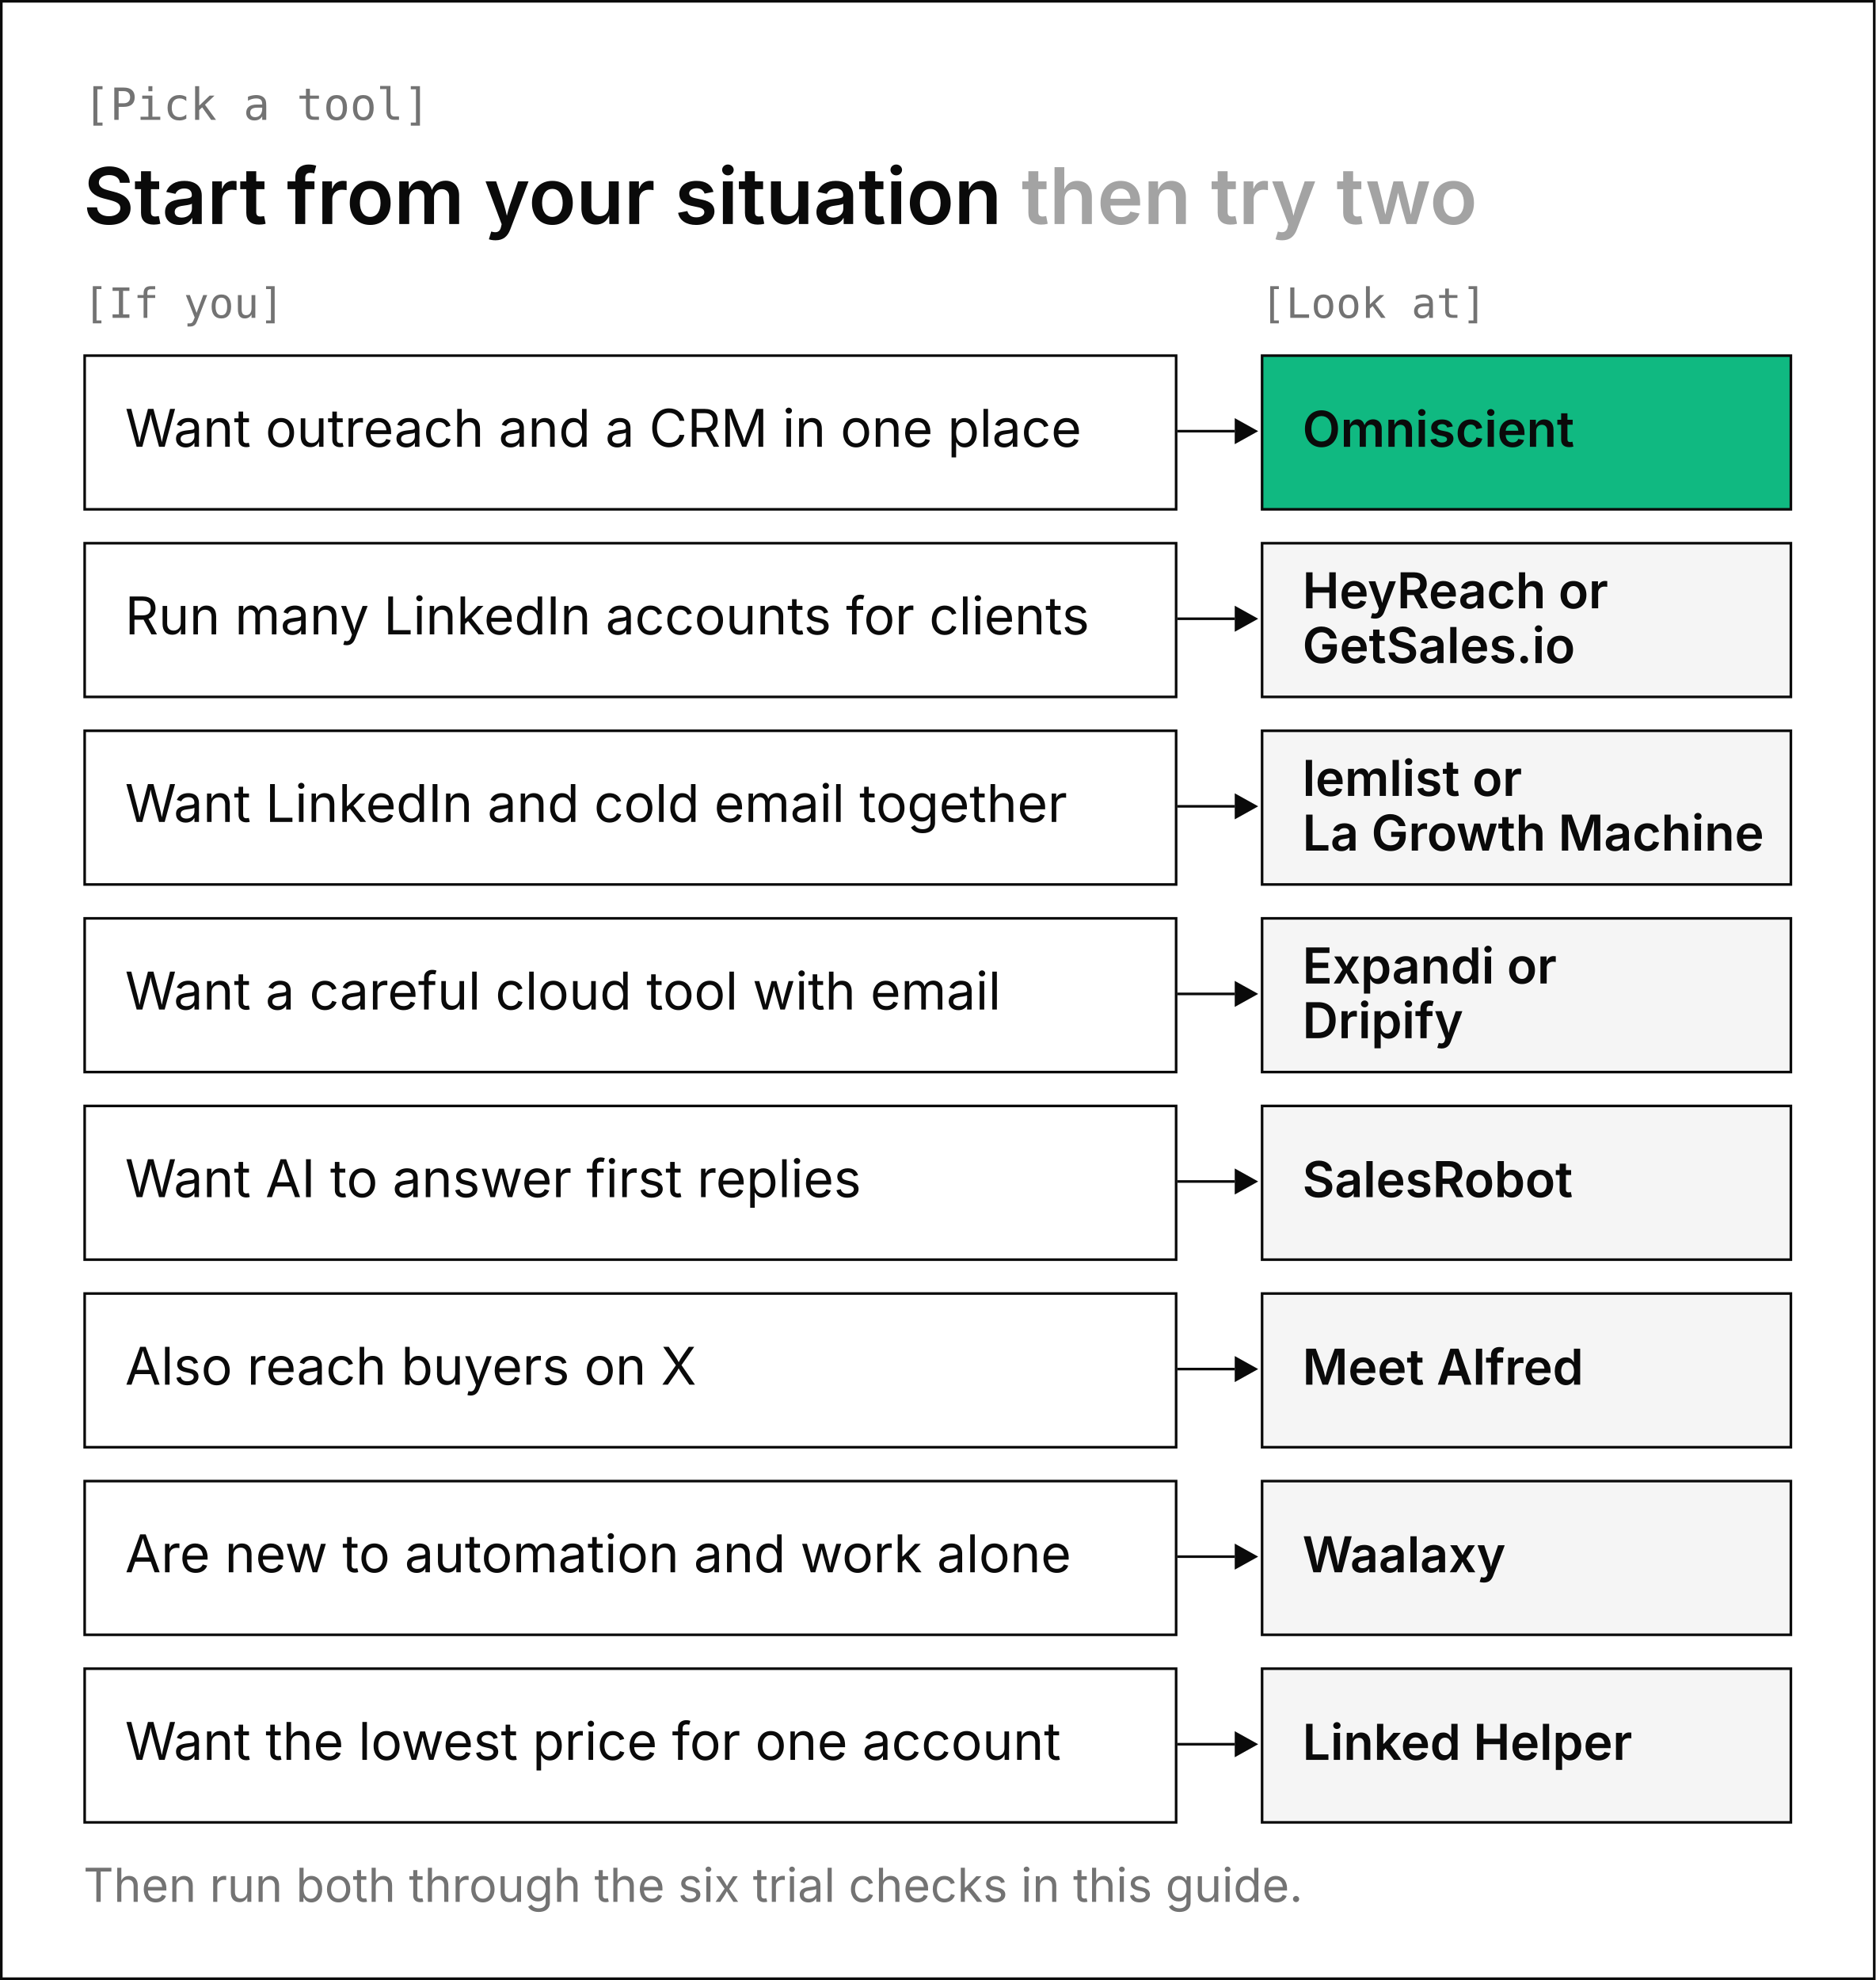
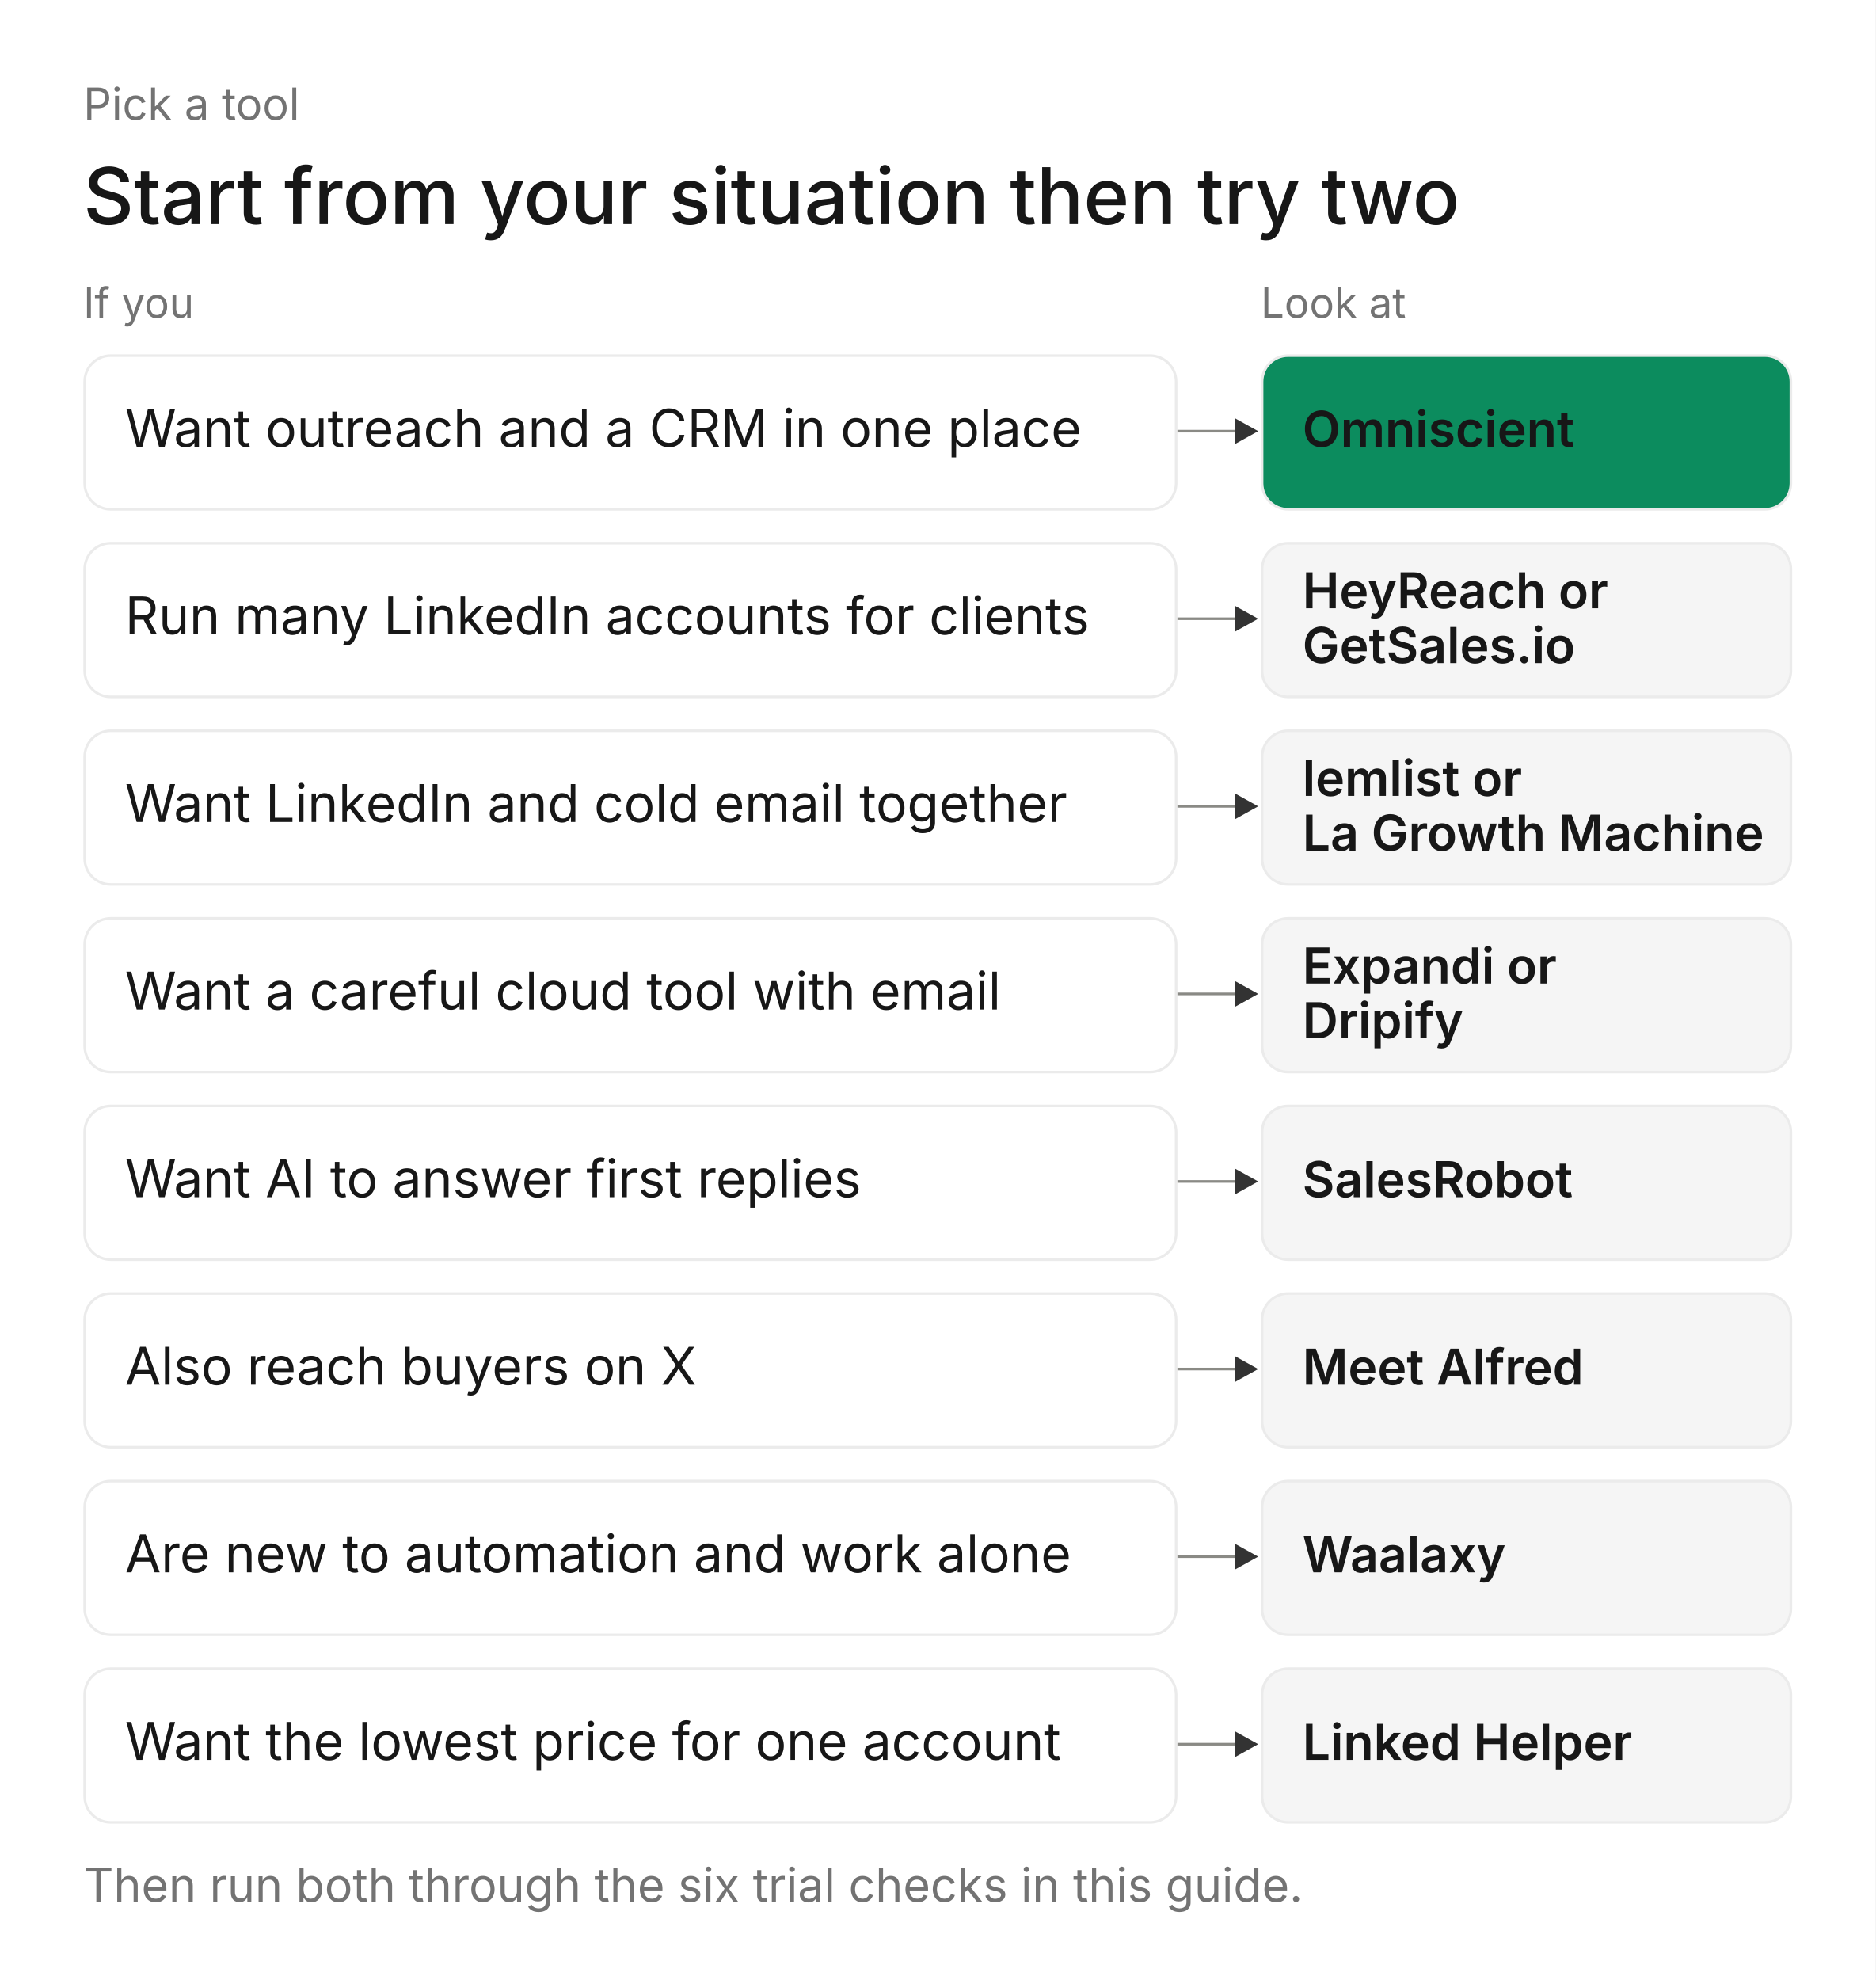
<svg xmlns="http://www.w3.org/2000/svg" viewBox="0 0 720 760" width="720" height="760" role="img" aria-labelledby="t d" font-family="Inter, system-ui, sans-serif">
  <rect width="720" height="760" fill="#ffffff" />
-   <rect x="0.5" y="0.5" width="719" height="759" fill="none" stroke="#0a0a0a" />
-   <text x="32" y="46" font-family="Geist Mono, ui-monospace, monospace" font-size="17" fill="#737373">[Pick a tool]</text>
-   <text x="32" y="86" font-size="30" font-weight="600" fill="#0a0a0a">Start from your situation <tspan fill="#a3a3a3">then try two</tspan>
+   <text x="32" y="46" font-family="Inter, system-ui, sans-serif" font-size="17" fill="#737373">Pick a tool</text>
+   <text x="32" y="86" font-size="30" font-weight="500" fill="#171717">Start from your situation <tspan fill="#171717">then try two</tspan>
  </text>
-   <text x="32" y="122" font-family="Geist Mono, ui-monospace, monospace" font-size="16" fill="#737373">[If you]</text>
-   <text x="484" y="122" font-family="Geist Mono, ui-monospace, monospace" font-size="16" fill="#737373">[Look at]</text>
-   <rect x="32.5" y="136.5" width="419" height="59" fill="#ffffff" stroke="#0a0a0a" />
-   <text x="48" y="171.5" font-size="20" fill="#0a0a0a">Want outreach and a CRM in one place</text>
-   <line x1="452" x2="474" y1="165.5" y2="165.5" stroke="#0a0a0a" />
-   <polygon points="474,160.5 483,165.5 474,170.5" fill="#0a0a0a" />
-   <rect x="484.5" y="136.5" width="203" height="59" fill="#10b981" stroke="#0a0a0a" />
-   <text x="500" y="171.5" font-size="19" font-weight="600" fill="#0a0a0a">Omniscient</text>
-   <rect x="32.5" y="208.5" width="419" height="59" fill="#ffffff" stroke="#0a0a0a" />
-   <text x="48" y="243.5" font-size="20" fill="#0a0a0a">Run many LinkedIn accounts for clients</text>
-   <line x1="452" x2="474" y1="237.5" y2="237.5" stroke="#0a0a0a" />
-   <polygon points="474,232.5 483,237.5 474,242.5" fill="#0a0a0a" />
-   <rect x="484.5" y="208.5" width="203" height="59" fill="#f5f5f5" stroke="#0a0a0a" />
-   <text x="500" y="233.5" font-size="19" font-weight="600" fill="#0a0a0a">HeyReach or</text>
-   <text x="500" y="254.5" font-size="19" font-weight="600" fill="#0a0a0a">GetSales.io</text>
-   <rect x="32.5" y="280.5" width="419" height="59" fill="#ffffff" stroke="#0a0a0a" />
-   <text x="48" y="315.5" font-size="20" fill="#0a0a0a">Want LinkedIn and cold email together</text>
-   <line x1="452" x2="474" y1="309.5" y2="309.5" stroke="#0a0a0a" />
-   <polygon points="474,304.5 483,309.5 474,314.5" fill="#0a0a0a" />
-   <rect x="484.5" y="280.5" width="203" height="59" fill="#f5f5f5" stroke="#0a0a0a" />
-   <text x="500" y="305.5" font-size="19" font-weight="600" fill="#0a0a0a">lemlist or</text>
-   <text x="500" y="326.5" font-size="19" font-weight="600" fill="#0a0a0a">La Growth Machine</text>
-   <rect x="32.5" y="352.5" width="419" height="59" fill="#ffffff" stroke="#0a0a0a" />
-   <text x="48" y="387.5" font-size="20" fill="#0a0a0a">Want a careful cloud tool with email</text>
-   <line x1="452" x2="474" y1="381.5" y2="381.5" stroke="#0a0a0a" />
-   <polygon points="474,376.5 483,381.5 474,386.5" fill="#0a0a0a" />
-   <rect x="484.5" y="352.5" width="203" height="59" fill="#f5f5f5" stroke="#0a0a0a" />
-   <text x="500" y="377.5" font-size="19" font-weight="600" fill="#0a0a0a">Expandi or</text>
-   <text x="500" y="398.5" font-size="19" font-weight="600" fill="#0a0a0a">Dripify</text>
-   <rect x="32.5" y="424.5" width="419" height="59" fill="#ffffff" stroke="#0a0a0a" />
-   <text x="48" y="459.5" font-size="20" fill="#0a0a0a">Want AI to answer first replies</text>
-   <line x1="452" x2="474" y1="453.5" y2="453.5" stroke="#0a0a0a" />
-   <polygon points="474,448.5 483,453.5 474,458.5" fill="#0a0a0a" />
-   <rect x="484.5" y="424.5" width="203" height="59" fill="#f5f5f5" stroke="#0a0a0a" />
-   <text x="500" y="459.5" font-size="19" font-weight="600" fill="#0a0a0a">SalesRobot</text>
-   <rect x="32.5" y="496.5" width="419" height="59" fill="#ffffff" stroke="#0a0a0a" />
-   <text x="48" y="531.5" font-size="20" fill="#0a0a0a">Also reach buyers on X</text>
-   <line x1="452" x2="474" y1="525.5" y2="525.5" stroke="#0a0a0a" />
-   <polygon points="474,520.5 483,525.5 474,530.5" fill="#0a0a0a" />
-   <rect x="484.5" y="496.5" width="203" height="59" fill="#f5f5f5" stroke="#0a0a0a" />
-   <text x="500" y="531.5" font-size="19" font-weight="600" fill="#0a0a0a">Meet Alfred</text>
-   <rect x="32.5" y="568.5" width="419" height="59" fill="#ffffff" stroke="#0a0a0a" />
-   <text x="48" y="603.5" font-size="20" fill="#0a0a0a">Are new to automation and work alone</text>
-   <line x1="452" x2="474" y1="597.5" y2="597.5" stroke="#0a0a0a" />
-   <polygon points="474,592.5 483,597.5 474,602.5" fill="#0a0a0a" />
-   <rect x="484.5" y="568.5" width="203" height="59" fill="#f5f5f5" stroke="#0a0a0a" />
-   <text x="500" y="603.5" font-size="19" font-weight="600" fill="#0a0a0a">Waalaxy</text>
-   <rect x="32.5" y="640.5" width="419" height="59" fill="#ffffff" stroke="#0a0a0a" />
-   <text x="48" y="675.5" font-size="20" fill="#0a0a0a">Want the lowest price for one account</text>
-   <line x1="452" x2="474" y1="669.5" y2="669.5" stroke="#0a0a0a" />
-   <polygon points="474,664.5 483,669.5 474,674.5" fill="#0a0a0a" />
-   <rect x="484.5" y="640.5" width="203" height="59" fill="#f5f5f5" stroke="#0a0a0a" />
-   <text x="500" y="675.5" font-size="19" font-weight="600" fill="#0a0a0a">Linked Helper</text>
+   <text x="32" y="122" font-family="Inter, system-ui, sans-serif" font-size="16" fill="#737373">If you</text>
+   <text x="484" y="122" font-family="Inter, system-ui, sans-serif" font-size="16" fill="#737373">Look at</text>
+   <rect x="32.5" y="136.5" width="419" height="59" fill="#ffffff" stroke="#ebebeb" rx="10" />
+   <text x="48" y="171.5" font-size="20" fill="#171717">Want outreach and a CRM in one place</text>
+   <line x1="452" x2="474" y1="165.5" y2="165.5" stroke="#8a8a85" />
+   <polygon points="474,160.5 483,165.5 474,170.5" fill="#333333" />
+   <rect x="484.5" y="136.5" width="203" height="59" fill="#0c8c5e" stroke="#ebebeb" rx="10" />
+   <text x="500" y="171.5" font-size="19" font-weight="600" fill="#171717">Omniscient</text>
+   <rect x="32.5" y="208.5" width="419" height="59" fill="#ffffff" stroke="#ebebeb" rx="10" />
+   <text x="48" y="243.5" font-size="20" fill="#171717">Run many LinkedIn accounts for clients</text>
+   <line x1="452" x2="474" y1="237.5" y2="237.5" stroke="#8a8a85" />
+   <polygon points="474,232.5 483,237.5 474,242.5" fill="#333333" />
+   <rect x="484.5" y="208.5" width="203" height="59" fill="#f5f5f5" stroke="#ebebeb" rx="10" />
+   <text x="500" y="233.5" font-size="19" font-weight="600" fill="#171717">HeyReach or</text>
+   <text x="500" y="254.5" font-size="19" font-weight="600" fill="#171717">GetSales.io</text>
+   <rect x="32.5" y="280.5" width="419" height="59" fill="#ffffff" stroke="#ebebeb" rx="10" />
+   <text x="48" y="315.5" font-size="20" fill="#171717">Want LinkedIn and cold email together</text>
+   <line x1="452" x2="474" y1="309.5" y2="309.5" stroke="#8a8a85" />
+   <polygon points="474,304.5 483,309.5 474,314.5" fill="#333333" />
+   <rect x="484.5" y="280.5" width="203" height="59" fill="#f5f5f5" stroke="#ebebeb" rx="10" />
+   <text x="500" y="305.5" font-size="19" font-weight="600" fill="#171717">lemlist or</text>
+   <text x="500" y="326.5" font-size="19" font-weight="600" fill="#171717">La Growth Machine</text>
+   <rect x="32.5" y="352.5" width="419" height="59" fill="#ffffff" stroke="#ebebeb" rx="10" />
+   <text x="48" y="387.5" font-size="20" fill="#171717">Want a careful cloud tool with email</text>
+   <line x1="452" x2="474" y1="381.5" y2="381.5" stroke="#8a8a85" />
+   <polygon points="474,376.5 483,381.5 474,386.5" fill="#333333" />
+   <rect x="484.5" y="352.5" width="203" height="59" fill="#f5f5f5" stroke="#ebebeb" rx="10" />
+   <text x="500" y="377.5" font-size="19" font-weight="600" fill="#171717">Expandi or</text>
+   <text x="500" y="398.5" font-size="19" font-weight="600" fill="#171717">Dripify</text>
+   <rect x="32.5" y="424.5" width="419" height="59" fill="#ffffff" stroke="#ebebeb" rx="10" />
+   <text x="48" y="459.5" font-size="20" fill="#171717">Want AI to answer first replies</text>
+   <line x1="452" x2="474" y1="453.5" y2="453.5" stroke="#8a8a85" />
+   <polygon points="474,448.5 483,453.5 474,458.5" fill="#333333" />
+   <rect x="484.5" y="424.5" width="203" height="59" fill="#f5f5f5" stroke="#ebebeb" rx="10" />
+   <text x="500" y="459.5" font-size="19" font-weight="600" fill="#171717">SalesRobot</text>
+   <rect x="32.5" y="496.5" width="419" height="59" fill="#ffffff" stroke="#ebebeb" rx="10" />
+   <text x="48" y="531.5" font-size="20" fill="#171717">Also reach buyers on X</text>
+   <line x1="452" x2="474" y1="525.5" y2="525.5" stroke="#8a8a85" />
+   <polygon points="474,520.5 483,525.5 474,530.5" fill="#333333" />
+   <rect x="484.5" y="496.5" width="203" height="59" fill="#f5f5f5" stroke="#ebebeb" rx="10" />
+   <text x="500" y="531.5" font-size="19" font-weight="600" fill="#171717">Meet Alfred</text>
+   <rect x="32.5" y="568.5" width="419" height="59" fill="#ffffff" stroke="#ebebeb" rx="10" />
+   <text x="48" y="603.5" font-size="20" fill="#171717">Are new to automation and work alone</text>
+   <line x1="452" x2="474" y1="597.5" y2="597.5" stroke="#8a8a85" />
+   <polygon points="474,592.5 483,597.5 474,602.5" fill="#333333" />
+   <rect x="484.5" y="568.5" width="203" height="59" fill="#f5f5f5" stroke="#ebebeb" rx="10" />
+   <text x="500" y="603.5" font-size="19" font-weight="600" fill="#171717">Waalaxy</text>
+   <rect x="32.5" y="640.5" width="419" height="59" fill="#ffffff" stroke="#ebebeb" rx="10" />
+   <text x="48" y="675.5" font-size="20" fill="#171717">Want the lowest price for one account</text>
+   <line x1="452" x2="474" y1="669.5" y2="669.5" stroke="#8a8a85" />
+   <polygon points="474,664.5 483,669.5 474,674.5" fill="#333333" />
+   <rect x="484.5" y="640.5" width="203" height="59" fill="#f5f5f5" stroke="#ebebeb" rx="10" />
+   <text x="500" y="675.5" font-size="19" font-weight="600" fill="#171717">Linked Helper</text>
  <text x="32" y="730" font-size="18" fill="#737373">Then run both through the six trial checks in this guide.</text>
</svg>
